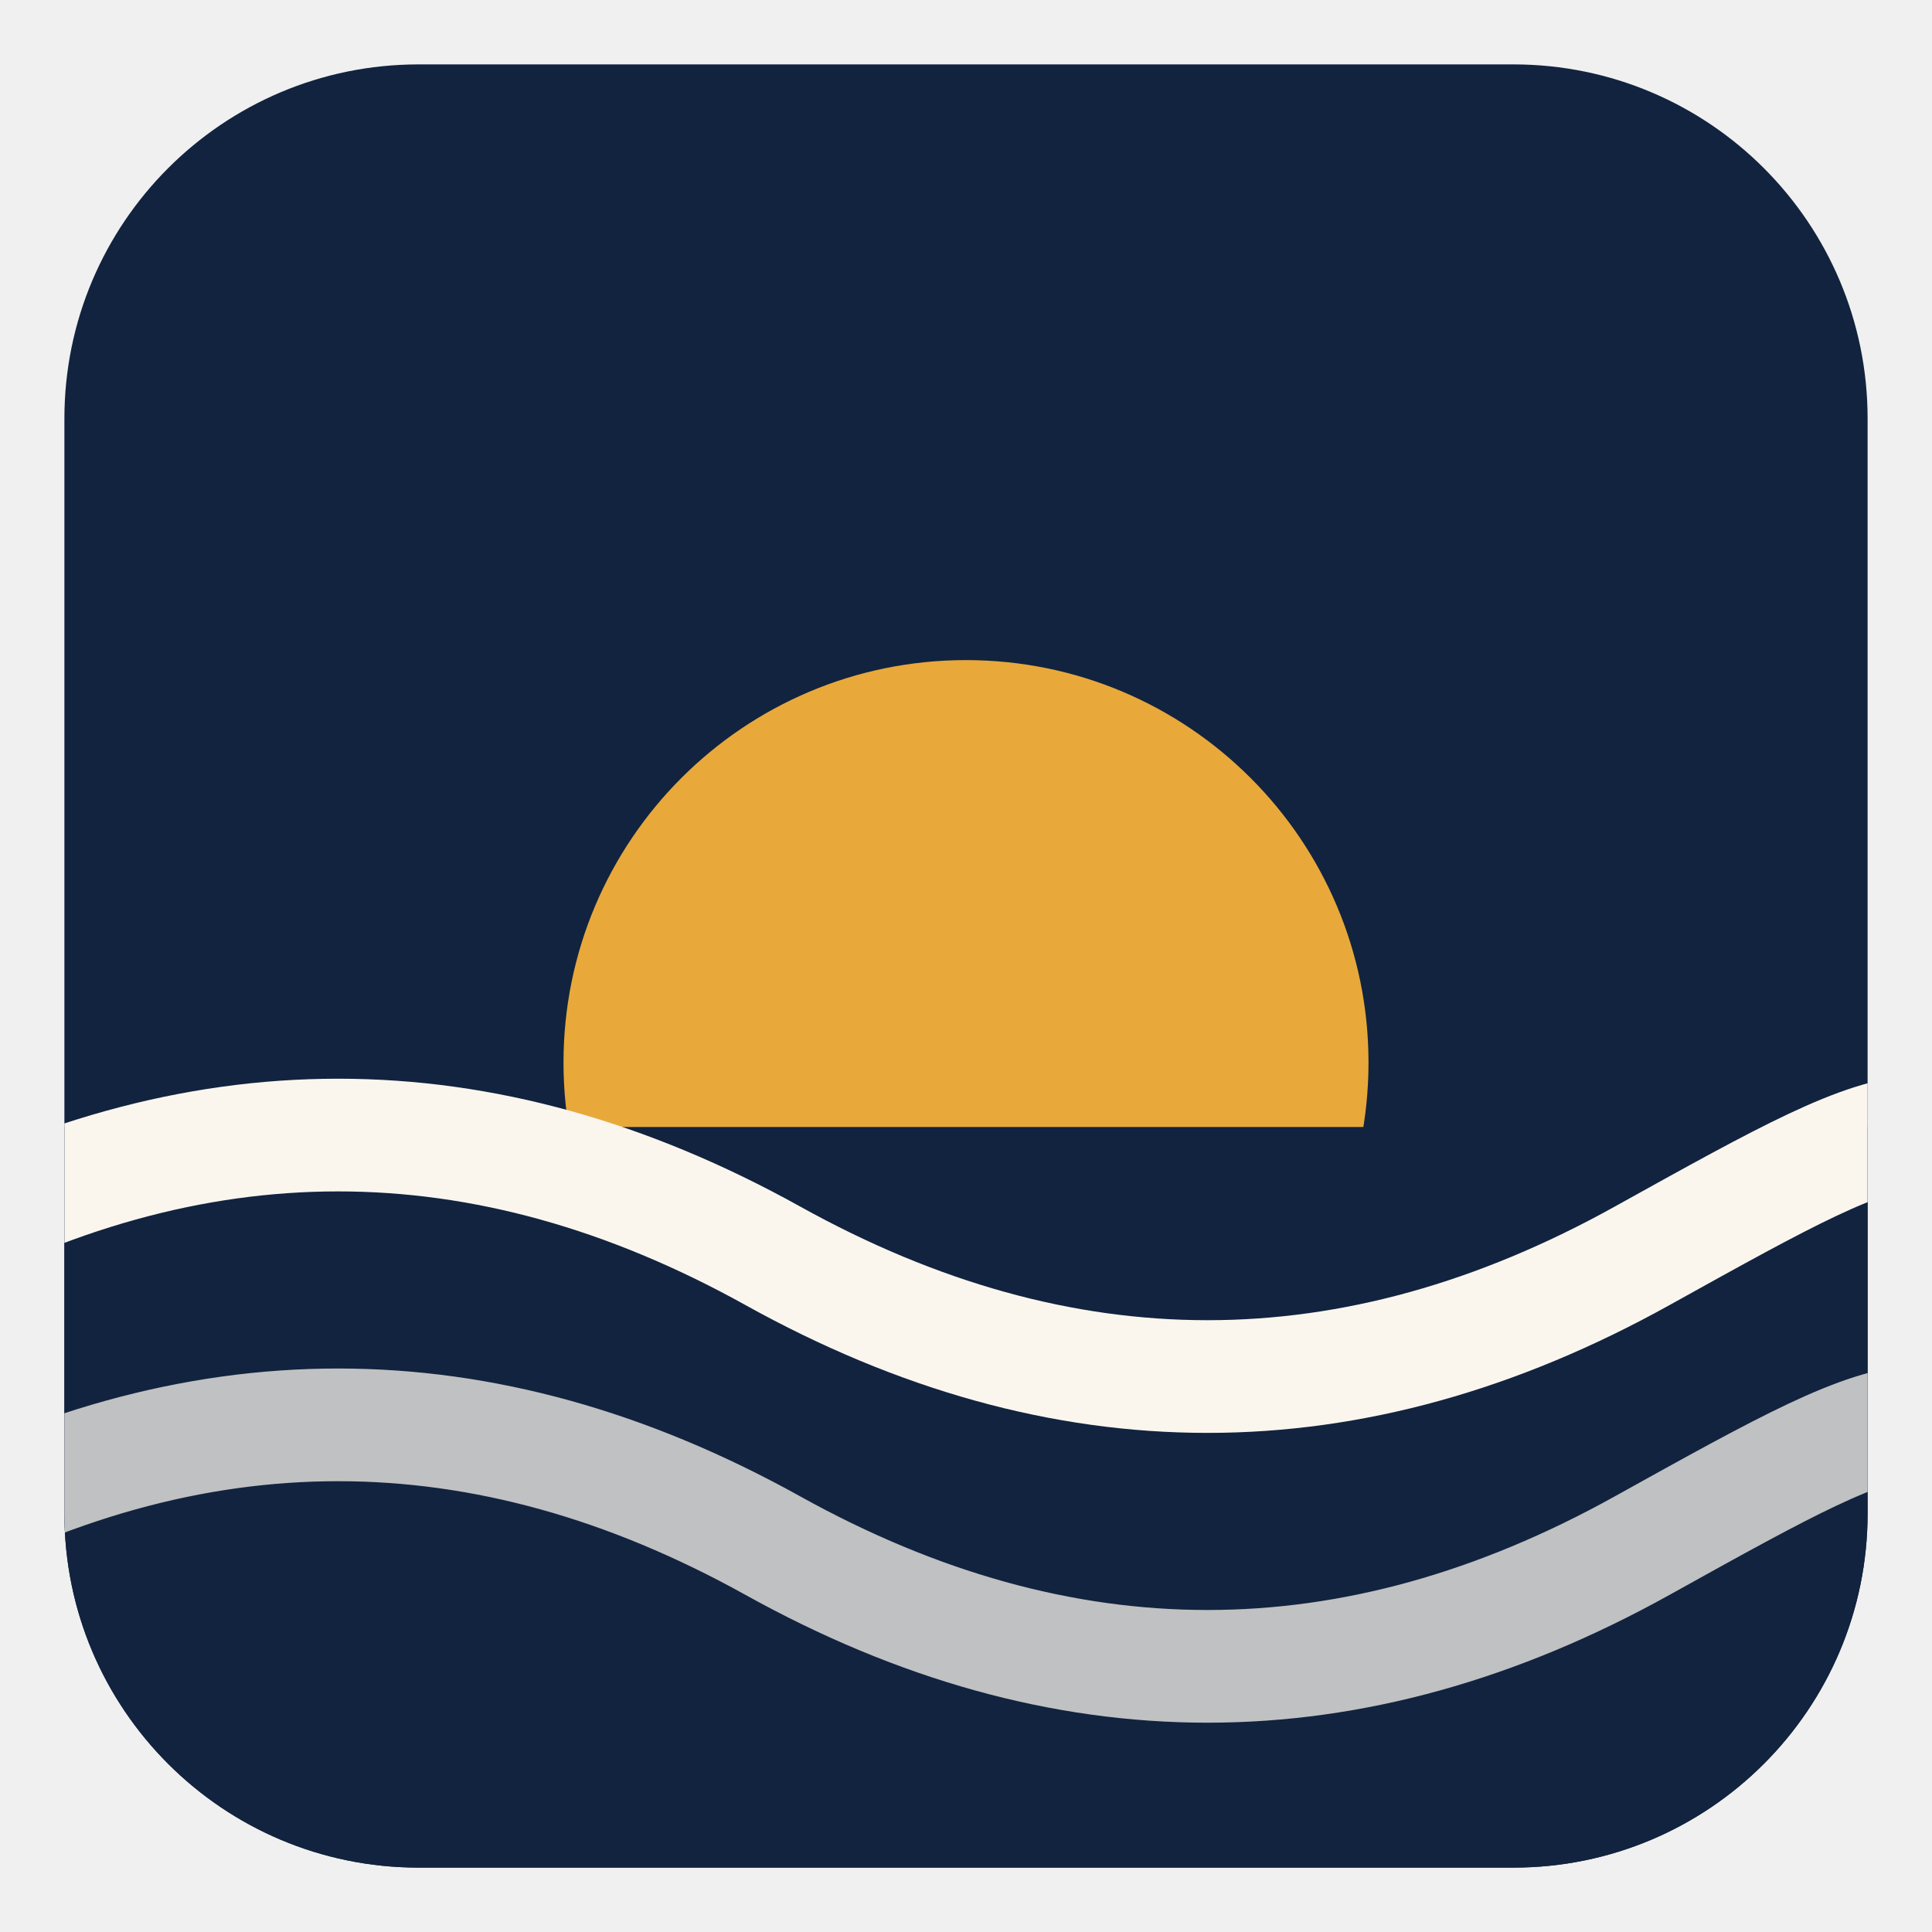
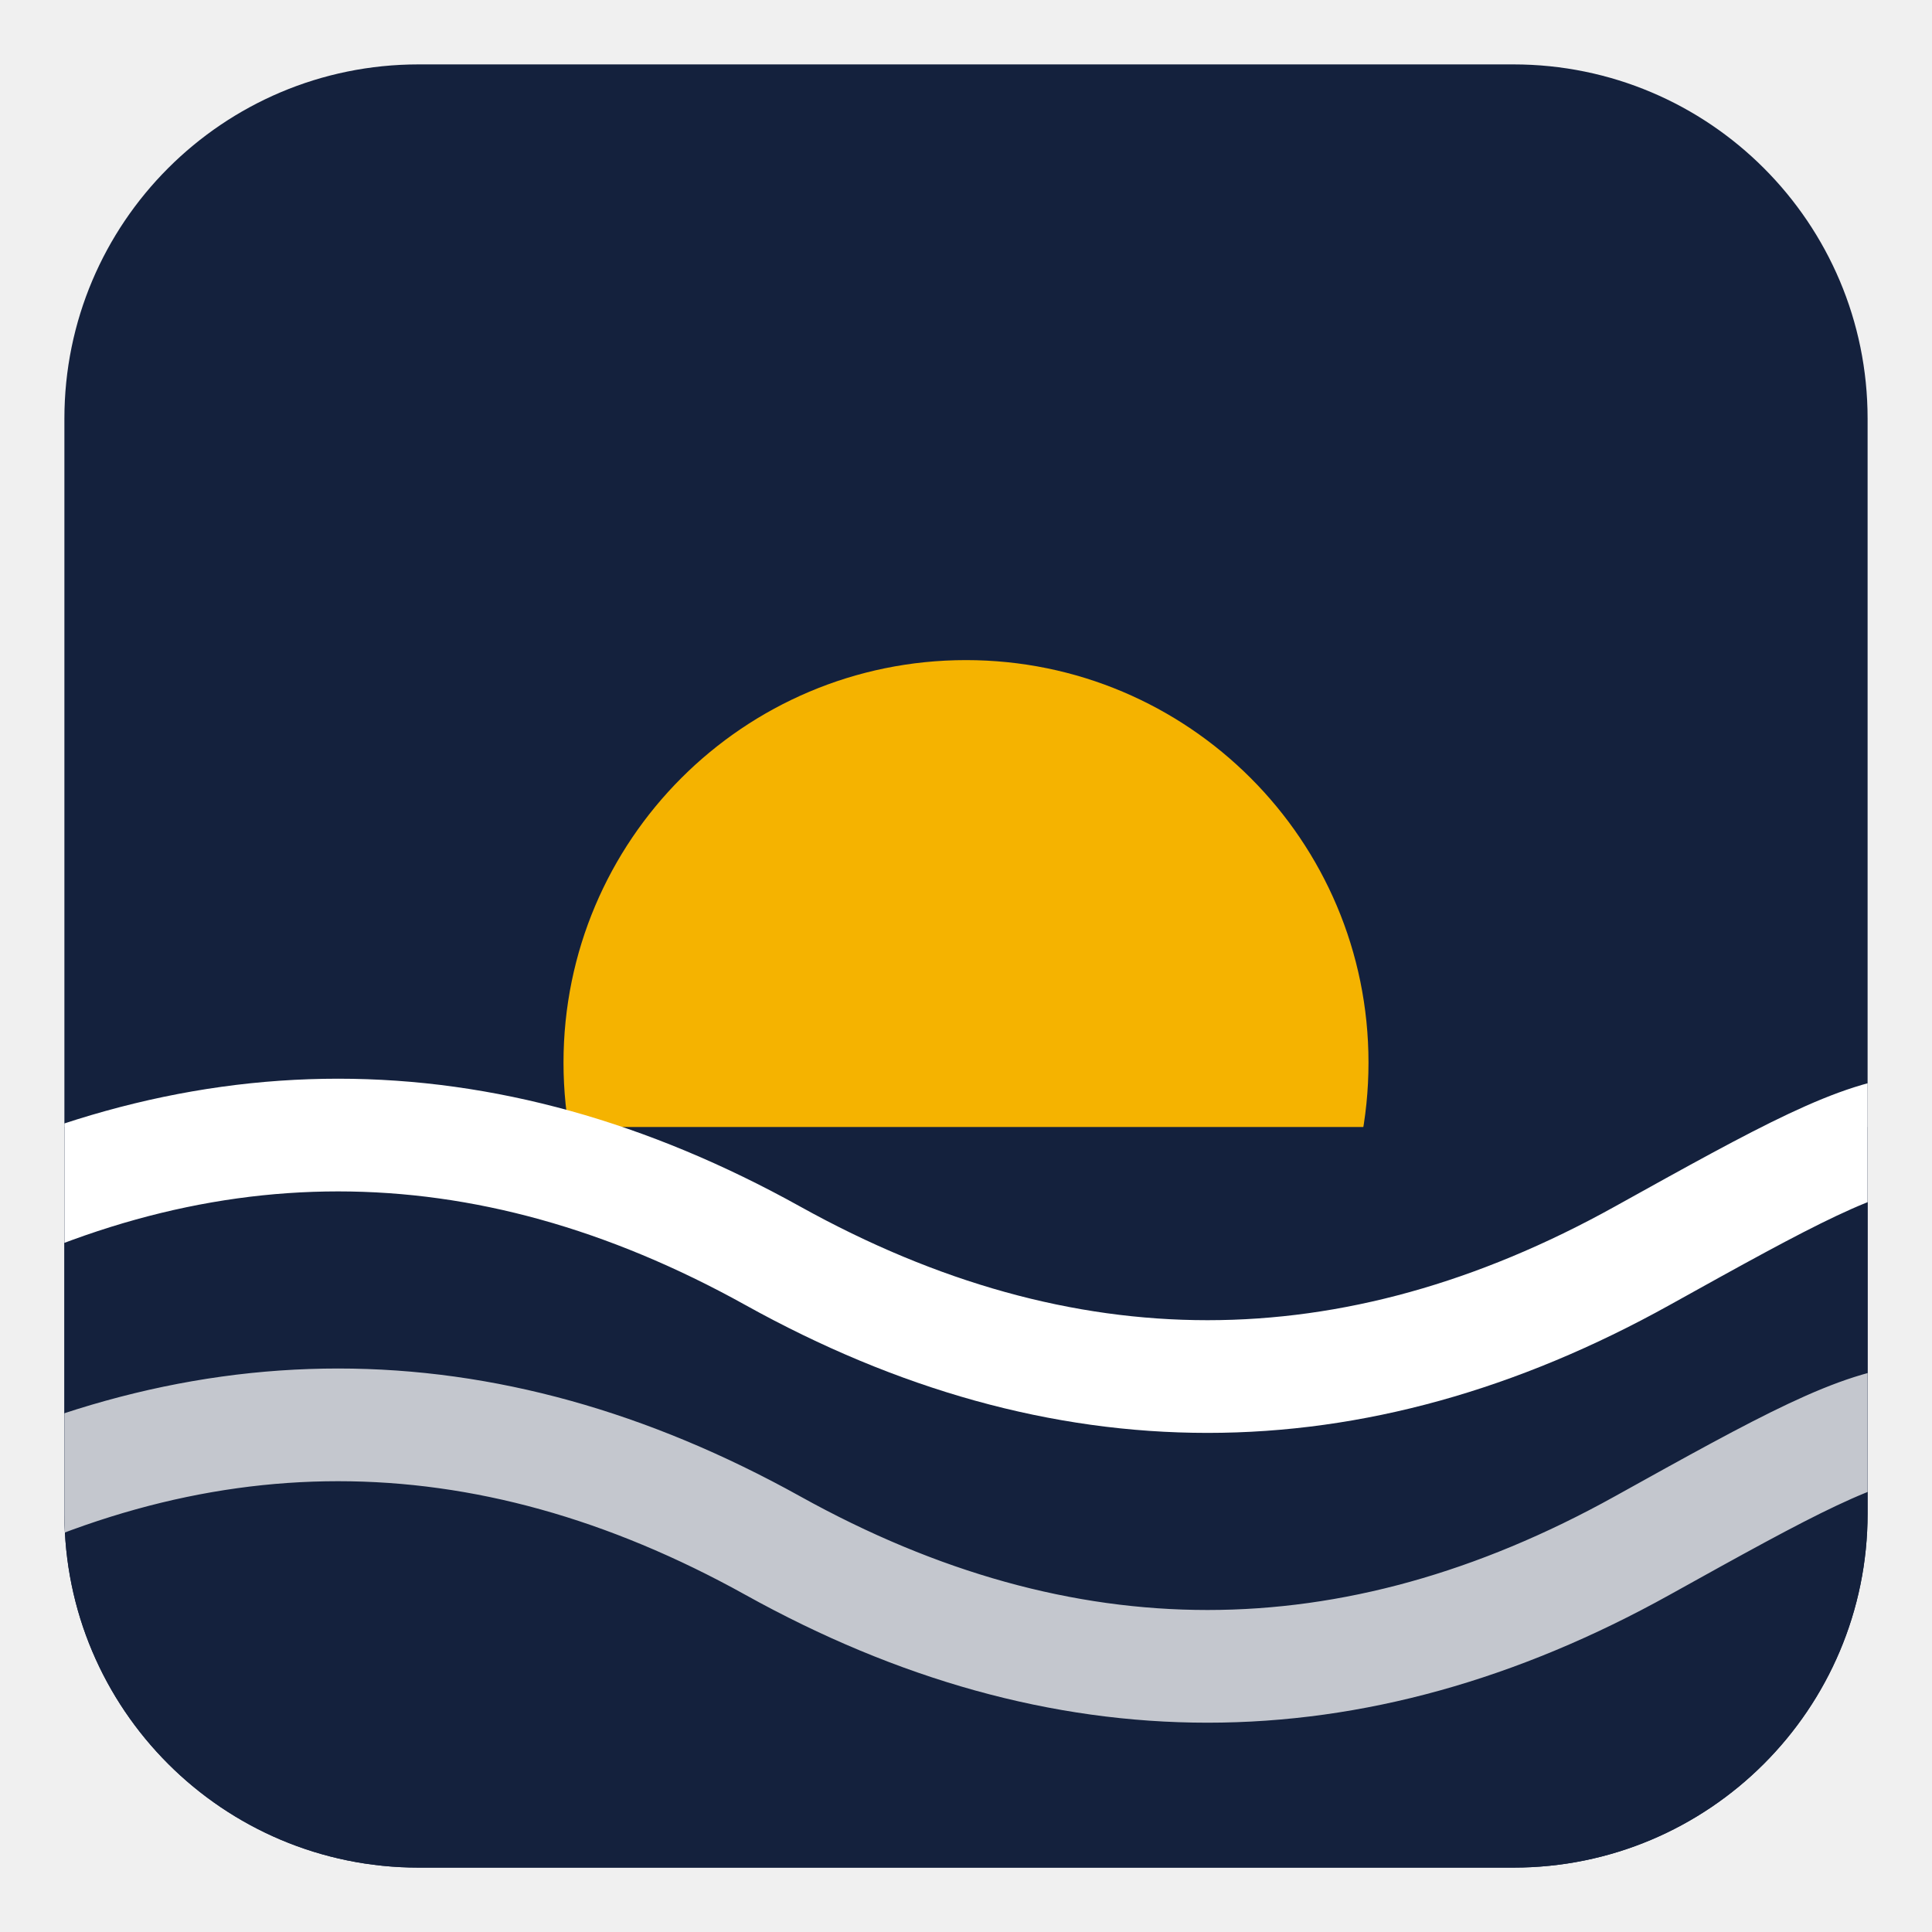
<svg xmlns="http://www.w3.org/2000/svg" viewBox="0 0 120 120" width="120" height="120" role="img" aria-label="Excursiones Valencia">
  <defs>
    <clipPath id="sello-i">
      <rect x="4" y="4" width="112" height="112" rx="22" />
    </clipPath>
  </defs>
-   <rect x="4" y="4" width="112" height="112" rx="22" fill="#12233F" />
+   <rect x="4" y="4" width="112" height="112" rx="22" fill="#14213D" />
  <g clip-path="url(#sello-i)">
-     <circle cx="60" cy="66" r="25" fill="#E8A93A" />
-     <rect x="0" y="70" width="120" height="50" fill="#12233F" />
-     <path d="M-6 78 C 12 68, 30 68, 48 78 S 84 88, 102 78 S 120 68, 132 76" fill="none" stroke="#FAF6EE" stroke-width="7" stroke-linecap="round" />
-     <path d="M-6 96 C 12 86, 30 86, 48 96 S 84 106, 102 96 S 120 86, 132 94" fill="none" stroke="#FAF6EE" stroke-width="7" stroke-linecap="round" opacity="0.75" />
+     <circle cx="60" cy="66" r="25" fill="#F5B300" />
+     <rect x="0" y="70" width="120" height="50" fill="#14213D" />
+     <path d="M-6 78 C 12 68, 30 68, 48 78 S 84 88, 102 78 S 120 68, 132 76" fill="none" stroke="#FFFFFF" stroke-width="7" stroke-linecap="round" />
+     <path d="M-6 96 C 12 86, 30 86, 48 96 S 84 106, 102 96 S 120 86, 132 94" fill="none" stroke="#FFFFFF" stroke-width="7" stroke-linecap="round" opacity="0.75" />
  </g>
</svg>
